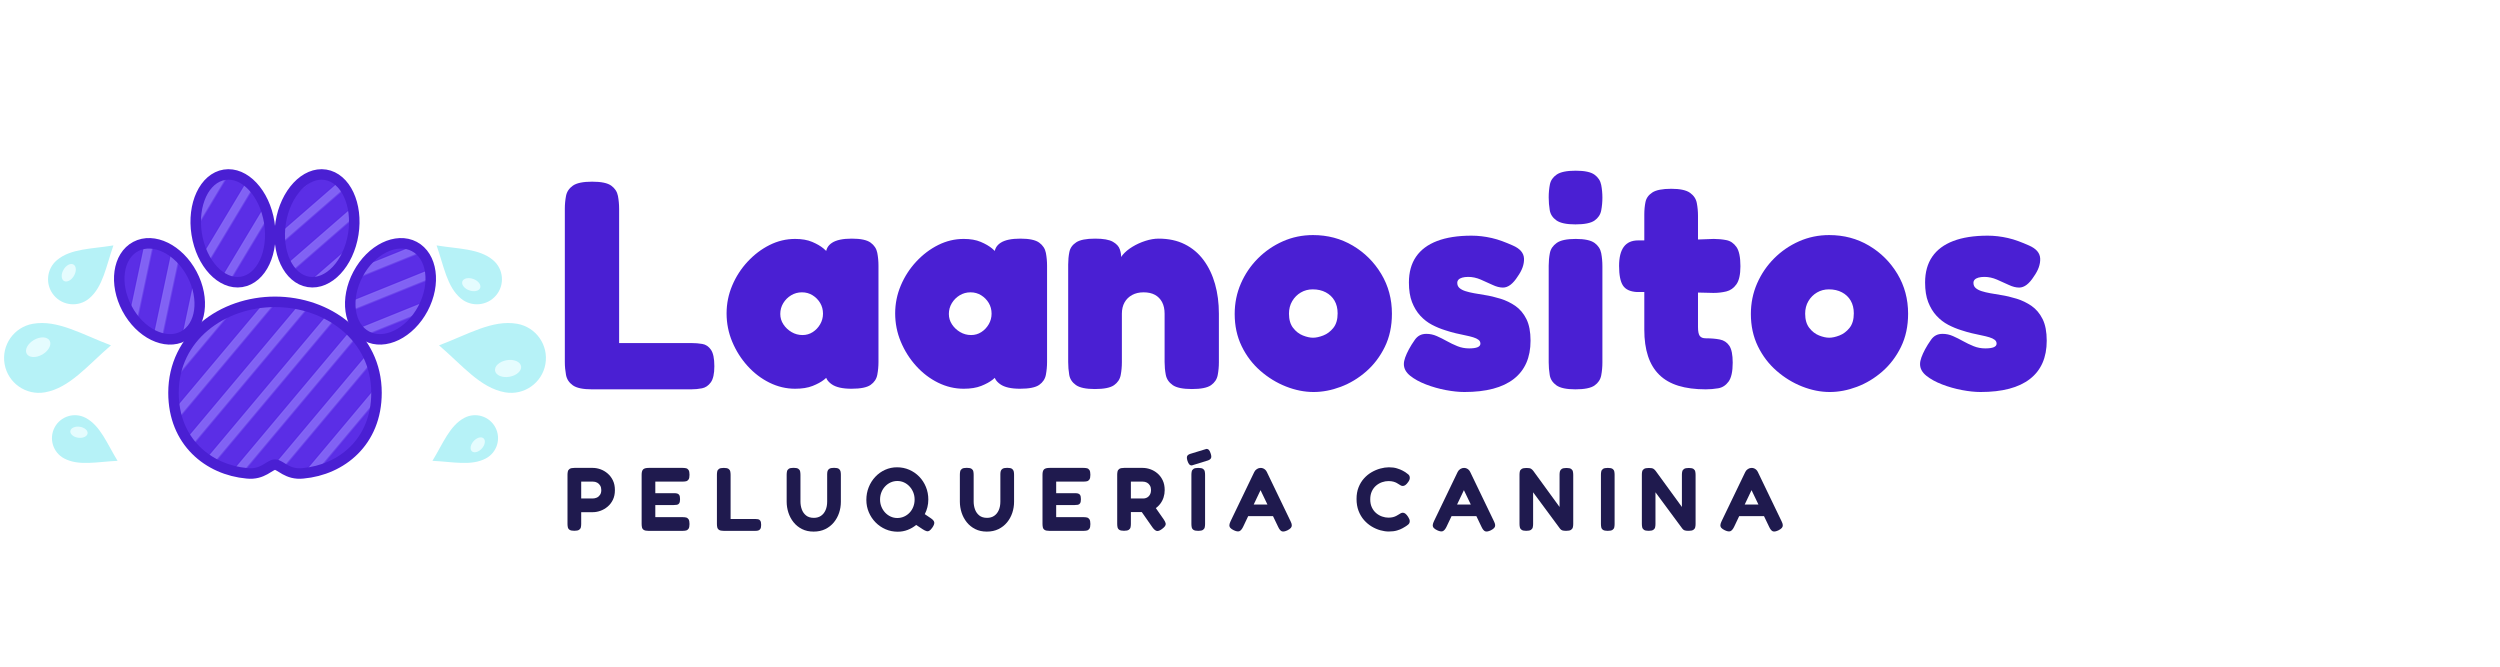
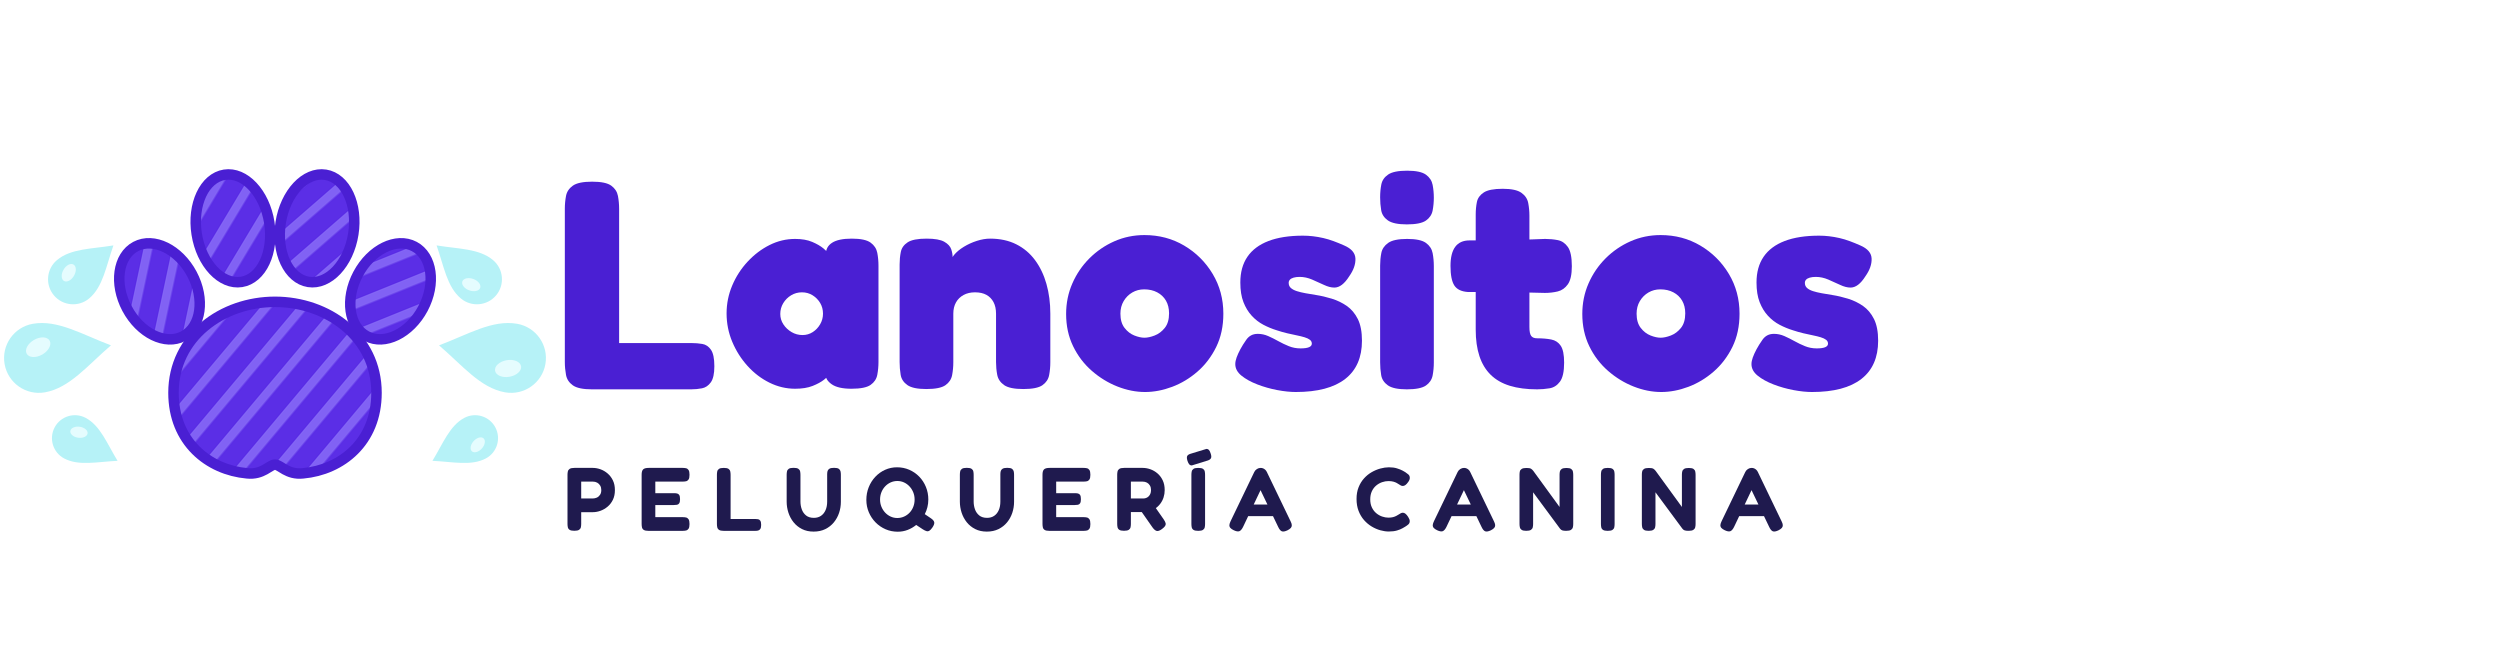
<svg xmlns="http://www.w3.org/2000/svg" viewBox="0 0 1500 400" width="1500" height="400">
  <defs>
    <g id="hpaw">
      <path d="M0,-18 C30,-18 58,2 58,34 C58,62 38,78 16,80 C7,81 3,75 0,75 C-3,75 -7,81 -16,80 C-38,78 -58,62 -58,34 C-58,2 -30,-18 0,-18 Z" />
      <ellipse cx="-66" cy="-24" rx="21" ry="29" transform="rotate(-28 -66 -24)" />
      <ellipse cx="-24" cy="-60" rx="21" ry="31" transform="rotate(-9 -24 -60)" />
      <ellipse cx="24" cy="-60" rx="21" ry="31" transform="rotate(9 24 -60)" />
      <ellipse cx="66" cy="-24" rx="21" ry="29" transform="rotate(28 66 -24)" />
    </g>
    <g id="hdrop">
      <path d="M0,-46 C13,-24 29,-6 29,15 A29,29 0 1,1 -29,15 C-29,-6 -13,-24 0,-46 Z" />
    </g>
    <pattern id="hhatch" patternUnits="userSpaceOnUse" width="16" height="16" patternTransform="rotate(40)">
      <rect width="16" height="16" fill="#5B2EE6" />
      <rect width="5" height="16" fill="#A08CFF" opacity="0.55" />
    </pattern>
  </defs>
  <g transform="translate(33.96 212.96) rotate(80) scale(0.720)">
    <use href="#hdrop" fill="#B6F2F7" />
    <ellipse cx="-9" cy="14" rx="7" ry="11" fill="#EAFDFF" opacity="0.9" transform="rotate(-20 -9 14)" />
  </g>
  <g transform="translate(49.80 162.56) rotate(50) scale(0.518)">
    <use href="#hdrop" fill="#B6F2F7" />
    <ellipse cx="-9" cy="14" rx="7" ry="11" fill="#EAFDFF" opacity="0.9" transform="rotate(-20 -9 14)" />
  </g>
  <g transform="translate(51.24 266.24) rotate(118) scale(0.475)">
    <use href="#hdrop" fill="#B6F2F7" />
    <ellipse cx="-9" cy="14" rx="7" ry="11" fill="#EAFDFF" opacity="0.9" transform="rotate(-20 -9 14)" />
  </g>
  <g transform="translate(296.04 212.96) rotate(-80) scale(0.720)">
    <use href="#hdrop" fill="#B6F2F7" />
    <ellipse cx="-9" cy="14" rx="7" ry="11" fill="#EAFDFF" opacity="0.9" transform="rotate(-20 -9 14)" />
  </g>
  <g transform="translate(280.20 162.56) rotate(-50) scale(0.518)">
    <use href="#hdrop" fill="#B6F2F7" />
    <ellipse cx="-9" cy="14" rx="7" ry="11" fill="#EAFDFF" opacity="0.9" transform="rotate(-20 -9 14)" />
  </g>
  <g transform="translate(278.76 266.24) rotate(-118) scale(0.475)">
    <use href="#hdrop" fill="#B6F2F7" />
    <ellipse cx="-9" cy="14" rx="7" ry="11" fill="#EAFDFF" opacity="0.9" transform="rotate(-20 -9 14)" />
  </g>
  <use href="#hpaw" transform="translate(165 200) scale(1.05)" fill="url(#hhatch)" stroke="#4A1FD3" stroke-width="6" stroke-linejoin="round" />
  <path d="M25.098 1.602Q17.088 1.602 13.706 -0.801Q10.324 -3.204 9.612 -7.031Q8.9 -10.858 8.9 -14.774V-106.8Q8.9 -110.716 9.612 -114.454Q10.324 -118.192 13.706 -120.595Q17.088 -122.998 25.276 -122.998Q33.464 -122.998 36.757 -120.595Q40.05 -118.192 40.762 -114.454Q41.474 -110.716 41.474 -106.622V-26.166H84.906Q88.288 -26.166 91.403 -25.632Q94.518 -25.098 96.565 -22.161Q98.612 -19.224 98.612 -12.282Q98.612 -5.518 96.476 -2.581Q94.34 0.356 91.225 0.979Q88.11 1.602 84.728 1.602Z" fill="#4A1FD3" transform="translate(330.00 232.00)" />
  <path d="M77.608 1.246Q69.598 1.246 65.771 -1.424Q61.944 -4.094 62.122 -7.476H64.614Q63.724 -6.23 61.143 -4.183Q58.562 -2.136 54.29 -0.445Q50.018 1.246 43.788 1.246Q35.778 1.246 28.391 -2.403Q21.004 -6.052 15.219 -12.46Q9.434 -18.868 6.052 -26.967Q2.67 -35.066 2.67 -43.966Q2.67 -52.688 6.052 -60.698Q9.434 -68.708 15.308 -75.027Q21.182 -81.346 28.48 -84.995Q35.778 -88.644 43.788 -88.644Q49.84 -88.644 54.023 -86.864Q58.206 -85.084 60.787 -82.948Q63.368 -80.812 64.258 -79.388H62.3Q62.122 -83.838 65.949 -86.33Q69.776 -88.822 77.786 -88.822Q85.796 -88.822 89.089 -86.419Q92.382 -84.016 93.094 -80.278Q93.806 -76.54 93.806 -72.624V-14.774Q93.806 -10.858 93.094 -7.12Q92.382 -3.382 89.089 -1.068Q85.796 1.246 77.608 1.246ZM48.238 -30.972Q51.62 -30.972 54.379 -32.752Q57.138 -34.532 58.829 -37.469Q60.52 -40.406 60.52 -43.788Q60.52 -47.348 58.829 -50.196Q57.138 -53.044 54.29 -54.824Q51.442 -56.604 47.882 -56.604Q44.322 -56.604 41.385 -54.824Q38.448 -53.044 36.668 -50.107Q34.888 -47.17 34.888 -43.61Q34.888 -40.228 36.757 -37.38Q38.626 -34.532 41.652 -32.752Q44.678 -30.972 48.238 -30.972Z" fill="#4A1FD3" transform="translate(433.28 232.00)" />
-   <path d="M77.608 1.246Q69.598 1.246 65.771 -1.424Q61.944 -4.094 62.122 -7.476H64.614Q63.724 -6.23 61.143 -4.183Q58.562 -2.136 54.29 -0.445Q50.018 1.246 43.788 1.246Q35.778 1.246 28.391 -2.403Q21.004 -6.052 15.219 -12.46Q9.434 -18.868 6.052 -26.967Q2.67 -35.066 2.67 -43.966Q2.67 -52.688 6.052 -60.698Q9.434 -68.708 15.308 -75.027Q21.182 -81.346 28.48 -84.995Q35.778 -88.644 43.788 -88.644Q49.84 -88.644 54.023 -86.864Q58.206 -85.084 60.787 -82.948Q63.368 -80.812 64.258 -79.388H62.3Q62.122 -83.838 65.949 -86.33Q69.776 -88.822 77.786 -88.822Q85.796 -88.822 89.089 -86.419Q92.382 -84.016 93.094 -80.278Q93.806 -76.54 93.806 -72.624V-14.774Q93.806 -10.858 93.094 -7.12Q92.382 -3.382 89.089 -1.068Q85.796 1.246 77.608 1.246ZM48.238 -30.972Q51.62 -30.972 54.379 -32.752Q57.138 -34.532 58.829 -37.469Q60.52 -40.406 60.52 -43.788Q60.52 -47.348 58.829 -50.196Q57.138 -53.044 54.29 -54.824Q51.442 -56.604 47.882 -56.604Q44.322 -56.604 41.385 -54.824Q38.448 -53.044 36.668 -50.107Q34.888 -47.17 34.888 -43.61Q34.888 -40.228 36.757 -37.38Q38.626 -34.532 41.652 -32.752Q44.678 -30.972 48.238 -30.972Z" fill="#4A1FD3" transform="translate(534.43 232.00)" />
-   <path d="M21.36 1.424Q13.35 1.424 9.968 -0.979Q6.586 -3.382 5.963 -7.12Q5.34 -10.858 5.34 -14.774V-73.336Q5.34 -77.252 6.052 -80.812Q6.764 -84.372 10.146 -86.597Q13.528 -88.822 21.538 -88.822Q28.836 -88.822 32.129 -86.953Q35.422 -85.084 36.312 -82.414Q37.202 -79.744 37.113 -77.519Q37.024 -75.294 37.38 -74.76L35.956 -73.692Q35.778 -76.362 38.003 -79.032Q40.228 -81.702 43.877 -83.927Q47.526 -86.152 51.709 -87.487Q55.892 -88.822 59.63 -88.822Q68.53 -88.822 75.294 -85.44Q82.058 -82.058 86.597 -75.917Q91.136 -69.776 93.45 -61.588Q95.764 -53.4 95.764 -43.788V-14.596Q95.764 -10.68 95.052 -6.942Q94.34 -3.204 91.047 -0.89Q87.754 1.424 79.566 1.424Q71.378 1.424 67.996 -0.979Q64.614 -3.382 63.902 -7.12Q63.19 -10.858 63.19 -14.774V-43.788Q63.19 -47.882 61.677 -50.73Q60.164 -53.578 57.405 -55.091Q54.646 -56.604 50.552 -56.604Q46.636 -56.604 43.699 -55.002Q40.762 -53.4 39.16 -50.552Q37.558 -47.704 37.558 -43.788V-14.596Q37.558 -10.68 36.846 -6.942Q36.134 -3.204 32.841 -0.89Q29.548 1.424 21.36 1.424Z" fill="#4A1FD3" transform="translate(635.57 232.00)" />
-   <path d="M49.84 3.204Q41.652 3.204 33.286 -0.089Q24.92 -3.382 17.889 -9.523Q10.858 -15.664 6.675 -24.297Q2.492 -32.93 2.492 -43.61Q2.492 -53.4 6.23 -61.944Q9.968 -70.488 16.465 -76.985Q22.962 -83.482 31.417 -87.22Q39.872 -90.958 49.484 -90.958Q62.656 -90.958 73.336 -84.639Q84.016 -78.32 90.424 -67.64Q96.832 -56.96 96.832 -43.788Q96.832 -32.574 92.56 -23.852Q88.288 -15.13 81.346 -9.078Q74.404 -3.026 66.127 0.089Q57.85 3.204 49.84 3.204ZM49.484 -29.37Q52.154 -29.37 55.625 -30.705Q59.096 -32.04 61.677 -35.244Q64.258 -38.448 64.258 -43.966Q64.258 -48.416 62.389 -51.62Q60.52 -54.824 57.138 -56.604Q53.756 -58.384 49.306 -58.384Q45.39 -58.384 42.186 -56.515Q38.982 -54.646 37.024 -51.353Q35.066 -48.06 35.066 -43.788Q35.066 -38.448 37.558 -35.244Q40.05 -32.04 43.432 -30.705Q46.814 -29.37 49.484 -29.37Z" fill="#4A1FD3" transform="translate(738.32 232.00)" />
-   <path d="M38.982 3.204Q33.998 3.204 27.857 2.047Q21.716 0.89 15.931 -1.335Q10.146 -3.56 6.408 -6.586Q2.67 -9.612 2.67 -13.528Q2.67 -15.308 3.471 -17.533Q4.272 -19.758 5.696 -22.428Q7.12 -25.098 9.256 -28.124Q10.502 -29.904 12.193 -30.794Q13.884 -31.684 16.198 -31.684Q19.402 -31.684 22.428 -30.349Q25.454 -29.014 28.48 -27.323Q31.506 -25.632 34.799 -24.297Q38.092 -22.962 41.83 -22.962Q45.212 -22.962 46.903 -23.674Q48.594 -24.386 48.594 -25.81Q48.594 -27.234 47.437 -28.124Q46.28 -29.014 44.233 -29.637Q42.186 -30.26 39.516 -30.794Q36.846 -31.328 33.82 -32.04Q30.794 -32.752 27.59 -33.82Q23.496 -35.066 19.58 -37.113Q15.664 -39.16 12.549 -42.542Q9.434 -45.924 7.565 -50.73Q5.696 -55.536 5.696 -62.478Q5.696 -71.734 9.968 -77.964Q14.24 -84.194 22.606 -87.398Q30.972 -90.602 43.254 -90.602Q46.28 -90.602 49.306 -90.246Q52.332 -89.89 55.447 -89.178Q58.562 -88.466 61.677 -87.309Q64.792 -86.152 67.996 -84.728Q74.582 -81.88 74.76 -76.807Q74.938 -71.734 71.022 -66.216Q68.886 -62.834 66.661 -61.143Q64.436 -59.452 62.122 -59.452Q59.274 -59.452 55.892 -61.054Q52.51 -62.656 48.772 -64.258Q45.034 -65.86 41.296 -65.86Q39.16 -65.86 37.647 -65.415Q36.134 -64.97 35.422 -64.169Q34.71 -63.368 34.71 -62.3Q34.71 -60.342 36.045 -59.185Q37.38 -58.028 39.605 -57.316Q41.83 -56.604 44.767 -56.07Q47.704 -55.536 51.086 -55.002Q55.714 -54.29 60.609 -52.777Q65.504 -51.264 69.598 -48.416Q73.692 -45.568 76.184 -40.584Q78.676 -35.6 78.676 -27.59Q78.676 -12.46 68.619 -4.628Q58.562 3.204 38.982 3.204Z" fill="#4A1FD3" transform="translate(839.65 232.00)" />
-   <path d="M22.25 1.602Q14.24 1.602 10.858 -0.801Q7.476 -3.204 6.853 -6.942Q6.23 -10.68 6.23 -14.596V-72.624Q6.23 -76.54 6.942 -80.189Q7.654 -83.838 11.036 -86.241Q14.418 -88.644 22.428 -88.644Q30.438 -88.644 33.731 -86.241Q37.024 -83.838 37.736 -80.1Q38.448 -76.362 38.448 -72.268V-14.418Q38.448 -10.502 37.736 -6.764Q37.024 -3.026 33.731 -0.712Q30.438 1.602 22.25 1.602ZM22.25 -97.366Q14.24 -97.366 10.858 -99.769Q7.476 -102.172 6.853 -105.91Q6.23 -109.648 6.23 -113.564Q6.23 -117.658 6.942 -121.307Q7.654 -124.956 11.036 -127.27Q14.418 -129.584 22.428 -129.584Q30.438 -129.584 33.731 -127.181Q37.024 -124.778 37.736 -121.04Q38.448 -117.302 38.448 -113.386Q38.448 -109.47 37.736 -105.732Q37.024 -101.994 33.731 -99.68Q30.438 -97.366 22.25 -97.366Z" fill="#4A1FD3" transform="translate(922.99 232.00)" />
-   <path d="M53.756 1.602Q44.322 1.602 37.38 -0.534Q30.438 -2.67 25.899 -7.12Q21.36 -11.57 19.135 -18.334Q16.91 -25.098 16.91 -34.176V-103.24Q16.91 -107.334 17.622 -110.805Q18.334 -114.276 21.716 -116.501Q25.098 -118.726 33.108 -118.726Q40.94 -118.726 44.322 -116.323Q47.704 -113.92 48.416 -110.182Q49.128 -106.444 49.128 -102.528V-35.778Q49.128 -33.82 49.395 -32.485Q49.662 -31.15 50.196 -30.438Q50.73 -29.726 51.62 -29.37Q52.51 -29.014 53.934 -29.014Q58.562 -29.014 62.211 -28.302Q65.86 -27.59 67.907 -24.564Q69.954 -21.538 69.954 -14.418Q69.954 -6.408 67.462 -3.026Q64.97 0.356 61.232 0.979Q57.494 1.602 53.756 1.602ZM13.172 -87.754H33.998L58.562 -88.644Q62.478 -88.644 66.127 -87.932Q69.776 -87.22 72.179 -83.838Q74.582 -80.456 74.582 -72.268Q74.582 -64.792 72.179 -61.41Q69.776 -58.028 66.127 -57.138Q62.478 -56.248 58.384 -56.248L35.778 -56.782H12.46Q6.408 -57.138 4.094 -60.698Q1.78 -64.258 1.78 -72.446Q1.78 -80.1 4.628 -83.927Q7.476 -87.754 13.172 -87.754Z" fill="#4A1FD3" transform="translate(969.67 232.00)" />
-   <path d="M49.84 3.204Q41.652 3.204 33.286 -0.089Q24.92 -3.382 17.889 -9.523Q10.858 -15.664 6.675 -24.297Q2.492 -32.93 2.492 -43.61Q2.492 -53.4 6.23 -61.944Q9.968 -70.488 16.465 -76.985Q22.962 -83.482 31.417 -87.22Q39.872 -90.958 49.484 -90.958Q62.656 -90.958 73.336 -84.639Q84.016 -78.32 90.424 -67.64Q96.832 -56.96 96.832 -43.788Q96.832 -32.574 92.56 -23.852Q88.288 -15.13 81.346 -9.078Q74.404 -3.026 66.127 0.089Q57.85 3.204 49.84 3.204ZM49.484 -29.37Q52.154 -29.37 55.625 -30.705Q59.096 -32.04 61.677 -35.244Q64.258 -38.448 64.258 -43.966Q64.258 -48.416 62.389 -51.62Q60.52 -54.824 57.138 -56.604Q53.756 -58.384 49.306 -58.384Q45.39 -58.384 42.186 -56.515Q38.982 -54.646 37.024 -51.353Q35.066 -48.06 35.066 -43.788Q35.066 -38.448 37.558 -35.244Q40.05 -32.04 43.432 -30.705Q46.814 -29.37 49.484 -29.37Z" fill="#4A1FD3" transform="translate(1048.03 232.00)" />
-   <path d="M38.982 3.204Q33.998 3.204 27.857 2.047Q21.716 0.89 15.931 -1.335Q10.146 -3.56 6.408 -6.586Q2.67 -9.612 2.67 -13.528Q2.67 -15.308 3.471 -17.533Q4.272 -19.758 5.696 -22.428Q7.12 -25.098 9.256 -28.124Q10.502 -29.904 12.193 -30.794Q13.884 -31.684 16.198 -31.684Q19.402 -31.684 22.428 -30.349Q25.454 -29.014 28.48 -27.323Q31.506 -25.632 34.799 -24.297Q38.092 -22.962 41.83 -22.962Q45.212 -22.962 46.903 -23.674Q48.594 -24.386 48.594 -25.81Q48.594 -27.234 47.437 -28.124Q46.28 -29.014 44.233 -29.637Q42.186 -30.26 39.516 -30.794Q36.846 -31.328 33.82 -32.04Q30.794 -32.752 27.59 -33.82Q23.496 -35.066 19.58 -37.113Q15.664 -39.16 12.549 -42.542Q9.434 -45.924 7.565 -50.73Q5.696 -55.536 5.696 -62.478Q5.696 -71.734 9.968 -77.964Q14.24 -84.194 22.606 -87.398Q30.972 -90.602 43.254 -90.602Q46.28 -90.602 49.306 -90.246Q52.332 -89.89 55.447 -89.178Q58.562 -88.466 61.677 -87.309Q64.792 -86.152 67.996 -84.728Q74.582 -81.88 74.76 -76.807Q74.938 -71.734 71.022 -66.216Q68.886 -62.834 66.661 -61.143Q64.436 -59.452 62.122 -59.452Q59.274 -59.452 55.892 -61.054Q52.51 -62.656 48.772 -64.258Q45.034 -65.86 41.296 -65.86Q39.16 -65.86 37.647 -65.415Q36.134 -64.97 35.422 -64.169Q34.71 -63.368 34.71 -62.3Q34.71 -60.342 36.045 -59.185Q37.38 -58.028 39.605 -57.316Q41.83 -56.604 44.767 -56.07Q47.704 -55.536 51.086 -55.002Q55.714 -54.29 60.609 -52.777Q65.504 -51.264 69.598 -48.416Q73.692 -45.568 76.184 -40.584Q78.676 -35.6 78.676 -27.59Q78.676 -12.46 68.619 -4.628Q58.562 3.204 38.982 3.204Z" fill="#4A1FD3" transform="translate(1149.36 232.00)" />
+   <path d="M21.36 1.424Q13.35 1.424 9.968 -0.979Q6.586 -3.382 5.963 -7.12Q5.34 -10.858 5.34 -14.774V-73.336Q5.34 -77.252 6.052 -80.812Q6.764 -84.372 10.146 -86.597Q13.528 -88.822 21.538 -88.822Q28.836 -88.822 32.129 -86.953Q35.422 -85.084 36.312 -82.414Q37.202 -79.744 37.113 -77.519Q37.024 -75.294 37.38 -74.76L35.956 -73.692Q35.778 -76.362 38.003 -79.032Q40.228 -81.702 43.877 -83.927Q47.526 -86.152 51.709 -87.487Q55.892 -88.822 59.63 -88.822Q68.53 -88.822 75.294 -85.44Q82.058 -82.058 86.597 -75.917Q91.136 -69.776 93.45 -61.588Q95.764 -53.4 95.764 -43.788V-14.596Q95.764 -10.68 95.052 -6.942Q94.34 -3.204 91.047 -0.89Q87.754 1.424 79.566 1.424Q71.378 1.424 67.996 -0.979Q64.614 -3.382 63.902 -7.12Q63.19 -10.858 63.19 -14.774V-43.788Q63.19 -47.882 61.677 -50.73Q60.164 -53.578 57.405 -55.091Q54.646 -56.604 50.552 -56.604Q46.636 -56.604 43.699 -55.002Q40.762 -53.4 39.16 -50.552Q37.558 -47.704 37.558 -43.788V-14.596Q37.558 -10.68 36.846 -6.942Q36.134 -3.204 32.841 -0.89Q29.548 1.424 21.36 1.424Z" fill="#4A1FD3" transform="translate(534.43 232.00)" />
+   <path d="M49.84 3.204Q41.652 3.204 33.286 -0.089Q24.92 -3.382 17.889 -9.523Q10.858 -15.664 6.675 -24.297Q2.492 -32.93 2.492 -43.61Q2.492 -53.4 6.23 -61.944Q9.968 -70.488 16.465 -76.985Q22.962 -83.482 31.417 -87.22Q39.872 -90.958 49.484 -90.958Q62.656 -90.958 73.336 -84.639Q84.016 -78.32 90.424 -67.64Q96.832 -56.96 96.832 -43.788Q96.832 -32.574 92.56 -23.852Q88.288 -15.13 81.346 -9.078Q74.404 -3.026 66.127 0.089Q57.85 3.204 49.84 3.204ZM49.484 -29.37Q52.154 -29.37 55.625 -30.705Q59.096 -32.04 61.677 -35.244Q64.258 -38.448 64.258 -43.966Q64.258 -48.416 62.389 -51.62Q60.52 -54.824 57.138 -56.604Q53.756 -58.384 49.306 -58.384Q45.39 -58.384 42.186 -56.515Q38.982 -54.646 37.024 -51.353Q35.066 -48.06 35.066 -43.788Q35.066 -38.448 37.558 -35.244Q40.05 -32.04 43.432 -30.705Q46.814 -29.37 49.484 -29.37Z" fill="#4A1FD3" transform="translate(637.18 232.00)" />
+   <path d="M38.982 3.204Q33.998 3.204 27.857 2.047Q21.716 0.89 15.931 -1.335Q10.146 -3.56 6.408 -6.586Q2.67 -9.612 2.67 -13.528Q2.67 -15.308 3.471 -17.533Q4.272 -19.758 5.696 -22.428Q7.12 -25.098 9.256 -28.124Q10.502 -29.904 12.193 -30.794Q13.884 -31.684 16.198 -31.684Q19.402 -31.684 22.428 -30.349Q25.454 -29.014 28.48 -27.323Q31.506 -25.632 34.799 -24.297Q38.092 -22.962 41.83 -22.962Q45.212 -22.962 46.903 -23.674Q48.594 -24.386 48.594 -25.81Q48.594 -27.234 47.437 -28.124Q46.28 -29.014 44.233 -29.637Q42.186 -30.26 39.516 -30.794Q36.846 -31.328 33.82 -32.04Q30.794 -32.752 27.59 -33.82Q23.496 -35.066 19.58 -37.113Q15.664 -39.16 12.549 -42.542Q9.434 -45.924 7.565 -50.73Q5.696 -55.536 5.696 -62.478Q5.696 -71.734 9.968 -77.964Q14.24 -84.194 22.606 -87.398Q30.972 -90.602 43.254 -90.602Q46.28 -90.602 49.306 -90.246Q52.332 -89.89 55.447 -89.178Q58.562 -88.466 61.677 -87.309Q64.792 -86.152 67.996 -84.728Q74.582 -81.88 74.76 -76.807Q74.938 -71.734 71.022 -66.216Q68.886 -62.834 66.661 -61.143Q64.436 -59.452 62.122 -59.452Q59.274 -59.452 55.892 -61.054Q52.51 -62.656 48.772 -64.258Q45.034 -65.86 41.296 -65.86Q39.16 -65.86 37.647 -65.415Q36.134 -64.97 35.422 -64.169Q34.71 -63.368 34.71 -62.3Q34.71 -60.342 36.045 -59.185Q37.38 -58.028 39.605 -57.316Q41.83 -56.604 44.767 -56.07Q47.704 -55.536 51.086 -55.002Q55.714 -54.29 60.609 -52.777Q65.504 -51.264 69.598 -48.416Q73.692 -45.568 76.184 -40.584Q78.676 -35.6 78.676 -27.59Q78.676 -12.46 68.619 -4.628Q58.562 3.204 38.982 3.204Z" fill="#4A1FD3" transform="translate(738.50 232.00)" />
+   <path d="M22.25 1.602Q14.24 1.602 10.858 -0.801Q7.476 -3.204 6.853 -6.942Q6.23 -10.68 6.23 -14.596V-72.624Q6.23 -76.54 6.942 -80.189Q7.654 -83.838 11.036 -86.241Q14.418 -88.644 22.428 -88.644Q30.438 -88.644 33.731 -86.241Q37.024 -83.838 37.736 -80.1Q38.448 -76.362 38.448 -72.268V-14.418Q38.448 -10.502 37.736 -6.764Q37.024 -3.026 33.731 -0.712Q30.438 1.602 22.25 1.602ZM22.25 -97.366Q14.24 -97.366 10.858 -99.769Q7.476 -102.172 6.853 -105.91Q6.23 -109.648 6.23 -113.564Q6.23 -117.658 6.942 -121.307Q7.654 -124.956 11.036 -127.27Q14.418 -129.584 22.428 -129.584Q30.438 -129.584 33.731 -127.181Q37.024 -124.778 37.736 -121.04Q38.448 -117.302 38.448 -113.386Q38.448 -109.47 37.736 -105.732Q37.024 -101.994 33.731 -99.68Q30.438 -97.366 22.25 -97.366Z" fill="#4A1FD3" transform="translate(821.85 232.00)" />
+   <path d="M53.756 1.602Q44.322 1.602 37.38 -0.534Q30.438 -2.67 25.899 -7.12Q21.36 -11.57 19.135 -18.334Q16.91 -25.098 16.91 -34.176V-103.24Q16.91 -107.334 17.622 -110.805Q18.334 -114.276 21.716 -116.501Q25.098 -118.726 33.108 -118.726Q40.94 -118.726 44.322 -116.323Q47.704 -113.92 48.416 -110.182Q49.128 -106.444 49.128 -102.528V-35.778Q49.128 -33.82 49.395 -32.485Q49.662 -31.15 50.196 -30.438Q50.73 -29.726 51.62 -29.37Q52.51 -29.014 53.934 -29.014Q58.562 -29.014 62.211 -28.302Q65.86 -27.59 67.907 -24.564Q69.954 -21.538 69.954 -14.418Q69.954 -6.408 67.462 -3.026Q64.97 0.356 61.232 0.979Q57.494 1.602 53.756 1.602ZM13.172 -87.754H33.998L58.562 -88.644Q62.478 -88.644 66.127 -87.932Q69.776 -87.22 72.179 -83.838Q74.582 -80.456 74.582 -72.268Q74.582 -64.792 72.179 -61.41Q69.776 -58.028 66.127 -57.138Q62.478 -56.248 58.384 -56.248L35.778 -56.782H12.46Q6.408 -57.138 4.094 -60.698Q1.78 -64.258 1.78 -72.446Q1.78 -80.1 4.628 -83.927Q7.476 -87.754 13.172 -87.754Z" fill="#4A1FD3" transform="translate(868.52 232.00)" />
+   <path d="M49.84 3.204Q41.652 3.204 33.286 -0.089Q24.92 -3.382 17.889 -9.523Q10.858 -15.664 6.675 -24.297Q2.492 -32.93 2.492 -43.61Q2.492 -53.4 6.23 -61.944Q9.968 -70.488 16.465 -76.985Q22.962 -83.482 31.417 -87.22Q39.872 -90.958 49.484 -90.958Q62.656 -90.958 73.336 -84.639Q84.016 -78.32 90.424 -67.64Q96.832 -56.96 96.832 -43.788Q96.832 -32.574 92.56 -23.852Q88.288 -15.13 81.346 -9.078Q74.404 -3.026 66.127 0.089Q57.85 3.204 49.84 3.204ZM49.484 -29.37Q52.154 -29.37 55.625 -30.705Q59.096 -32.04 61.677 -35.244Q64.258 -38.448 64.258 -43.966Q64.258 -48.416 62.389 -51.62Q60.52 -54.824 57.138 -56.604Q53.756 -58.384 49.306 -58.384Q45.39 -58.384 42.186 -56.515Q38.982 -54.646 37.024 -51.353Q35.066 -48.06 35.066 -43.788Q35.066 -38.448 37.558 -35.244Q40.05 -32.04 43.432 -30.705Q46.814 -29.37 49.484 -29.37Z" fill="#4A1FD3" transform="translate(946.89 232.00)" />
+   <path d="M38.982 3.204Q33.998 3.204 27.857 2.047Q21.716 0.89 15.931 -1.335Q10.146 -3.56 6.408 -6.586Q2.67 -9.612 2.67 -13.528Q2.67 -15.308 3.471 -17.533Q4.272 -19.758 5.696 -22.428Q7.12 -25.098 9.256 -28.124Q10.502 -29.904 12.193 -30.794Q13.884 -31.684 16.198 -31.684Q19.402 -31.684 22.428 -30.349Q25.454 -29.014 28.48 -27.323Q31.506 -25.632 34.799 -24.297Q38.092 -22.962 41.83 -22.962Q45.212 -22.962 46.903 -23.674Q48.594 -24.386 48.594 -25.81Q48.594 -27.234 47.437 -28.124Q46.28 -29.014 44.233 -29.637Q42.186 -30.26 39.516 -30.794Q36.846 -31.328 33.82 -32.04Q30.794 -32.752 27.59 -33.82Q23.496 -35.066 19.58 -37.113Q15.664 -39.16 12.549 -42.542Q9.434 -45.924 7.565 -50.73Q5.696 -55.536 5.696 -62.478Q5.696 -71.734 9.968 -77.964Q14.24 -84.194 22.606 -87.398Q30.972 -90.602 43.254 -90.602Q46.28 -90.602 49.306 -90.246Q52.332 -89.89 55.447 -89.178Q58.562 -88.466 61.677 -87.309Q64.792 -86.152 67.996 -84.728Q74.582 -81.88 74.76 -76.807Q74.938 -71.734 71.022 -66.216Q68.886 -62.834 66.661 -61.143Q64.436 -59.452 62.122 -59.452Q59.274 -59.452 55.892 -61.054Q52.51 -62.656 48.772 -64.258Q45.034 -65.86 41.296 -65.86Q39.16 -65.86 37.647 -65.415Q36.134 -64.97 35.422 -64.169Q34.71 -63.368 34.71 -62.3Q34.71 -60.342 36.045 -59.185Q37.38 -58.028 39.605 -57.316Q41.83 -56.604 44.767 -56.07Q47.704 -55.536 51.086 -55.002Q55.714 -54.29 60.609 -52.777Q65.504 -51.264 69.598 -48.416Q73.692 -45.568 76.184 -40.584Q78.676 -35.6 78.676 -27.59Q78.676 -12.46 68.619 -4.628Q58.562 3.204 38.982 3.204Z" fill="#4A1FD3" transform="translate(1048.21 232.00)" />
  <path d="M6.574 0.472Q4.604 0.472 3.746 -0.115Q2.889 -0.702 2.693 -1.667Q2.498 -2.632 2.498 -3.672V-33.169Q2.498 -34.196 2.707 -35.134Q2.916 -36.072 3.78 -36.666Q4.644 -37.26 6.628 -37.26H17.726Q19.953 -37.26 22.268 -36.436Q24.584 -35.613 26.555 -33.932Q28.526 -32.252 29.734 -29.767Q30.942 -27.284 30.942 -23.922Q30.942 -20.601 29.734 -18.124Q28.526 -15.646 26.548 -13.993Q24.57 -12.339 22.255 -11.515Q19.939 -10.692 17.671 -10.692H10.719V-3.618Q10.719 -2.579 10.517 -1.64Q10.314 -0.702 9.457 -0.115Q8.599 0.472 6.574 0.472ZM10.719 -18.913H17.726Q18.913 -18.913 20.068 -19.426Q21.222 -19.939 21.998 -21.067Q22.774 -22.194 22.774 -23.989Q22.774 -25.502 22.12 -26.636Q21.465 -27.77 20.324 -28.404Q19.183 -29.038 17.671 -29.038H10.719Z" fill="#1F1A4E" transform="translate(338.00 318.00)" />
  <path d="M6.817 0.513Q4.846 0.513 3.989 -0.074Q3.132 -0.661 2.936 -1.627Q2.74 -2.592 2.74 -3.631V-33.169Q2.74 -35.505 3.665 -36.383Q4.59 -37.26 6.979 -37.26H27.392Q28.471 -37.26 29.389 -37.057Q30.308 -36.855 30.888 -35.998Q31.468 -35.141 31.468 -33.115Q31.468 -31.145 30.881 -30.287Q30.294 -29.43 29.356 -29.234Q28.418 -29.038 27.337 -29.038H10.948V-22.099H22.099Q23.18 -22.099 23.996 -21.917Q24.813 -21.735 25.299 -20.999Q25.785 -20.264 25.785 -18.482Q25.785 -16.794 25.299 -16.038Q24.813 -15.282 23.949 -15.127Q23.085 -14.972 21.991 -14.972H10.948V-7.708H27.392Q28.471 -7.708 29.389 -7.506Q30.308 -7.303 30.888 -6.446Q31.468 -5.589 31.468 -3.578Q31.468 -1.607 30.881 -0.749Q30.294 0.108 29.356 0.31Q28.418 0.513 27.337 0.513Z" fill="#1F1A4E" transform="translate(382.24 318.00)" />
  <path d="M7.088 0.513Q5.103 0.513 4.239 -0.074Q3.375 -0.661 3.172 -1.62Q2.97 -2.579 2.97 -3.618V-33.156Q2.97 -34.209 3.166 -35.147Q3.361 -36.085 4.219 -36.673Q5.076 -37.26 7.088 -37.26Q9.099 -37.26 9.936 -36.673Q10.773 -36.085 10.976 -35.147Q11.178 -34.209 11.178 -33.129V-6.615H25.988Q26.905 -6.615 27.702 -6.46Q28.498 -6.304 29.005 -5.548Q29.511 -4.792 29.511 -3.064Q29.511 -1.377 28.991 -0.614Q28.471 0.148 27.682 0.331Q26.892 0.513 25.974 0.513Z" fill="#1F1A4E" transform="translate(427.18 318.00)" />
  <path d="M18.482 0.959Q14.54 0.959 11.522 -0.56Q8.505 -2.079 6.446 -4.651Q4.388 -7.223 3.348 -10.429Q2.308 -13.635 2.308 -17.01V-33.169Q2.308 -34.249 2.511 -35.188Q2.713 -36.126 3.571 -36.713Q4.428 -37.3 6.439 -37.3Q8.464 -37.3 9.322 -36.713Q10.179 -36.126 10.381 -35.188Q10.584 -34.249 10.584 -33.115V-17.01Q10.584 -14.62 11.374 -12.4Q12.163 -10.179 13.932 -8.735Q15.7 -7.29 18.643 -7.29Q21.101 -7.29 22.883 -8.492Q24.665 -9.693 25.636 -11.893Q26.608 -14.094 26.608 -17.064V-33.453Q26.608 -34.465 26.831 -35.323Q27.054 -36.18 27.918 -36.74Q28.782 -37.3 30.753 -37.3Q32.764 -37.3 33.602 -36.693Q34.438 -36.085 34.634 -35.147Q34.83 -34.209 34.83 -33.115V-16.902Q34.83 -13.486 33.77 -10.307Q32.71 -7.128 30.625 -4.583Q28.539 -2.038 25.495 -0.54Q22.45 0.959 18.482 0.959Z" fill="#1F1A4E" transform="translate(469.69 318.00)" />
  <path d="M39.555 -7.128Q41.486 -5.859 41.708 -4.63Q41.931 -3.402 40.554 -1.431Q39.582 -0.054 38.772 0.439Q37.962 0.931 37.037 0.668Q36.112 0.405 34.857 -0.405L30.861 -3.038Q28.579 -1.147 25.765 -0.061Q22.95 1.026 19.818 1.026Q15.903 1.026 12.494 -0.452Q9.085 -1.93 6.5 -4.563Q3.915 -7.196 2.444 -10.658Q0.972 -14.121 0.972 -18.049Q0.972 -22.127 2.396 -25.677Q3.821 -29.227 6.345 -31.914Q8.87 -34.6 12.218 -36.112Q15.566 -37.624 19.372 -37.624Q23.288 -37.624 26.696 -36.146Q30.105 -34.668 32.677 -32.029Q35.248 -29.389 36.7 -25.866Q38.151 -22.343 38.151 -18.265Q38.151 -15.916 37.604 -13.703Q37.057 -11.489 36.032 -9.504ZM19.535 -7.196Q21.695 -7.196 23.591 -8.046Q25.488 -8.896 26.912 -10.395Q28.337 -11.893 29.133 -13.925Q29.93 -15.957 29.93 -18.279Q29.93 -20.587 29.113 -22.599Q28.296 -24.61 26.865 -26.149Q25.434 -27.689 23.564 -28.546Q21.695 -29.403 19.588 -29.403Q17.442 -29.403 15.545 -28.546Q13.649 -27.689 12.218 -26.156Q10.787 -24.624 9.99 -22.606Q9.194 -20.587 9.194 -18.265Q9.194 -15.957 10.017 -13.945Q10.841 -11.934 12.265 -10.422Q13.689 -8.91 15.559 -8.053Q17.428 -7.196 19.535 -7.196Z" fill="#1F1A4E" transform="translate(518.84 318.00)" />
  <path d="M18.482 0.959Q14.54 0.959 11.522 -0.56Q8.505 -2.079 6.446 -4.651Q4.388 -7.223 3.348 -10.429Q2.308 -13.635 2.308 -17.01V-33.169Q2.308 -34.249 2.511 -35.188Q2.713 -36.126 3.571 -36.713Q4.428 -37.3 6.439 -37.3Q8.464 -37.3 9.322 -36.713Q10.179 -36.126 10.381 -35.188Q10.584 -34.249 10.584 -33.115V-17.01Q10.584 -14.62 11.374 -12.4Q12.163 -10.179 13.932 -8.735Q15.7 -7.29 18.643 -7.29Q21.101 -7.29 22.883 -8.492Q24.665 -9.693 25.636 -11.893Q26.608 -14.094 26.608 -17.064V-33.453Q26.608 -34.465 26.831 -35.323Q27.054 -36.18 27.918 -36.74Q28.782 -37.3 30.753 -37.3Q32.764 -37.3 33.602 -36.693Q34.438 -36.085 34.634 -35.147Q34.83 -34.209 34.83 -33.115V-16.902Q34.83 -13.486 33.77 -10.307Q32.71 -7.128 30.625 -4.583Q28.539 -2.038 25.495 -0.54Q22.45 0.959 18.482 0.959Z" fill="#1F1A4E" transform="translate(573.61 318.00)" />
  <path d="M6.817 0.513Q4.846 0.513 3.989 -0.074Q3.132 -0.661 2.936 -1.627Q2.74 -2.592 2.74 -3.631V-33.169Q2.74 -35.505 3.665 -36.383Q4.59 -37.26 6.979 -37.26H27.392Q28.471 -37.26 29.389 -37.057Q30.308 -36.855 30.888 -35.998Q31.468 -35.141 31.468 -33.115Q31.468 -31.145 30.881 -30.287Q30.294 -29.43 29.356 -29.234Q28.418 -29.038 27.337 -29.038H10.948V-22.099H22.099Q23.18 -22.099 23.996 -21.917Q24.813 -21.735 25.299 -20.999Q25.785 -20.264 25.785 -18.482Q25.785 -16.794 25.299 -16.038Q24.813 -15.282 23.949 -15.127Q23.085 -14.972 21.991 -14.972H10.948V-7.708H27.392Q28.471 -7.708 29.389 -7.506Q30.308 -7.303 30.888 -6.446Q31.468 -5.589 31.468 -3.578Q31.468 -1.607 30.881 -0.749Q30.294 0.108 29.356 0.31Q28.418 0.513 27.337 0.513Z" fill="#1F1A4E" transform="translate(622.76 318.00)" />
  <path d="M6.696 0.472Q4.725 0.472 3.868 -0.115Q3.01 -0.702 2.815 -1.667Q2.619 -2.632 2.619 -3.672V-33.183Q2.619 -34.209 2.828 -35.141Q3.038 -36.072 3.895 -36.666Q4.752 -37.26 6.75 -37.26H17.955Q20.209 -37.26 22.525 -36.443Q24.84 -35.627 26.784 -33.966Q28.728 -32.306 29.923 -29.815Q31.117 -27.324 31.117 -23.936Q31.117 -21.654 30.436 -19.535Q29.754 -17.415 28.397 -15.653Q27.04 -13.892 25.056 -12.616Q23.072 -11.34 20.453 -10.773H10.827V-3.618Q10.827 -2.579 10.625 -1.64Q10.422 -0.702 9.565 -0.115Q8.707 0.472 6.696 0.472ZM29.497 -0.594Q27.5 0.877 26.305 0.56Q25.11 0.243 23.8 -1.552L14.296 -15.16L23.558 -16.362L30.51 -6.385Q31.415 -5.062 31.651 -4.144Q31.887 -3.227 31.374 -2.417Q30.861 -1.607 29.497 -0.594ZM10.827 -18.913H18.36Q19.089 -18.913 19.899 -19.19Q20.709 -19.467 21.377 -20.081Q22.046 -20.695 22.477 -21.654Q22.91 -22.613 22.91 -23.989Q22.91 -25.529 22.268 -26.663Q21.627 -27.796 20.493 -28.417Q19.359 -29.038 17.847 -29.038H10.827Z" fill="#1F1A4E" transform="translate(667.70 318.00)" />
  <path d="M6.223 0.513Q4.253 0.513 3.395 -0.074Q2.538 -0.661 2.342 -1.627Q2.147 -2.592 2.147 -3.631V-33.169Q2.147 -34.209 2.349 -35.147Q2.551 -36.085 3.409 -36.673Q4.266 -37.26 6.277 -37.26Q8.289 -37.26 9.126 -36.673Q9.963 -36.085 10.159 -35.147Q10.354 -34.209 10.354 -33.115V-3.578Q10.354 -2.538 10.152 -1.6Q9.95 -0.661 9.092 -0.074Q8.235 0.513 6.223 0.513ZM2.47 -38.758Q1.539 -38.691 0.911 -39.339Q0.284 -39.987 -0.189 -41.445Q-0.783 -43.335 -0.412 -44.273Q-0.04 -45.212 1.593 -45.724L11.097 -48.627Q12.015 -48.694 12.649 -48.033Q13.284 -47.371 13.703 -45.913Q14.337 -44.104 13.918 -43.153Q13.5 -42.201 11.934 -41.688Z" fill="#1F1A4E" transform="translate(712.69 318.00)" />
  <path d="M37.139 -5.211Q37.813 -3.874 37.861 -2.923Q37.908 -1.971 37.28 -1.249Q36.652 -0.526 35.262 0.189Q33.102 1.215 31.921 0.796Q30.739 0.378 29.713 -1.795L19.102 -23.909L8.586 -1.782Q7.519 0.324 6.338 0.736Q5.157 1.147 3.024 0.135Q1.633 -0.526 0.992 -1.262Q0.351 -1.998 0.418 -2.983Q0.486 -3.969 1.174 -5.359L15.377 -34.87Q15.916 -35.95 16.97 -36.605Q18.023 -37.26 19.157 -37.26Q19.966 -37.26 20.662 -36.97Q21.357 -36.679 21.938 -36.139Q22.518 -35.599 22.883 -34.816ZM10.03 -8.303 13.379 -15.296H24.894L28.229 -8.303Z" fill="#1F1A4E" transform="translate(737.22 318.00)" />
  <path d="M20.723 0.904Q18.346 0.904 15.7 0.169Q13.054 -0.567 10.51 -2.086Q7.965 -3.604 5.906 -5.947Q3.848 -8.289 2.626 -11.455Q1.404 -14.62 1.404 -18.657Q1.404 -22.558 2.626 -25.623Q3.848 -28.688 5.886 -30.956Q7.925 -33.224 10.469 -34.688Q13.014 -36.153 15.7 -36.882Q18.387 -37.611 20.844 -37.624Q23.584 -37.624 25.636 -36.99Q27.689 -36.355 28.978 -35.66Q30.267 -34.965 30.631 -34.722Q31.604 -34.101 32.468 -33.345Q33.331 -32.589 33.358 -31.387Q33.386 -30.726 33.129 -30.091Q32.873 -29.457 32.386 -28.782Q31.523 -27.553 30.733 -26.986Q29.943 -26.419 29.16 -26.419Q28.512 -26.419 27.931 -26.743Q27.351 -27.067 26.514 -27.607Q26.149 -27.864 25.434 -28.262Q24.718 -28.66 23.524 -29.005Q22.329 -29.349 20.506 -29.349Q18.643 -29.349 16.713 -28.681Q14.783 -28.012 13.176 -26.663Q11.569 -25.312 10.598 -23.24Q9.626 -21.168 9.626 -18.387Q9.626 -15.566 10.618 -13.507Q11.61 -11.448 13.216 -10.098Q14.823 -8.748 16.754 -8.08Q18.684 -7.412 20.506 -7.412Q22.127 -7.412 23.281 -7.715Q24.435 -8.019 25.292 -8.485Q26.149 -8.95 26.716 -9.315Q27.311 -9.72 27.931 -10.044Q28.552 -10.368 29.2 -10.368Q29.983 -10.368 30.753 -9.767Q31.523 -9.166 32.346 -7.897Q32.832 -7.155 33.088 -6.487Q33.345 -5.819 33.318 -5.197Q33.291 -4.037 32.427 -3.301Q31.563 -2.565 30.591 -1.984Q30.186 -1.755 28.951 -1.033Q27.715 -0.31 25.663 0.297Q23.611 0.904 20.723 0.904Z" fill="#1F1A4E" transform="translate(812.52 318.00)" />
  <path d="M37.139 -5.211Q37.813 -3.874 37.861 -2.923Q37.908 -1.971 37.28 -1.249Q36.652 -0.526 35.262 0.189Q33.102 1.215 31.921 0.796Q30.739 0.378 29.713 -1.795L19.102 -23.909L8.586 -1.782Q7.519 0.324 6.338 0.736Q5.157 1.147 3.024 0.135Q1.633 -0.526 0.992 -1.262Q0.351 -1.998 0.418 -2.983Q0.486 -3.969 1.174 -5.359L15.377 -34.87Q15.916 -35.95 16.97 -36.605Q18.023 -37.26 19.157 -37.26Q19.966 -37.26 20.662 -36.97Q21.357 -36.679 21.938 -36.139Q22.518 -35.599 22.883 -34.816ZM10.03 -8.303 13.379 -15.296H24.894L28.229 -8.303Z" fill="#1F1A4E" transform="translate(859.24 318.00)" />
  <path d="M6.197 0.499Q4.293 0.499 3.442 -0.095Q2.592 -0.689 2.383 -1.633Q2.173 -2.579 2.173 -3.645V-33.304Q2.173 -34.317 2.389 -35.201Q2.606 -36.085 3.497 -36.652Q4.388 -37.219 6.345 -37.219Q8.329 -37.219 9.072 -36.754Q9.815 -36.288 10.435 -35.492L26.203 -13.824V-33.304Q26.203 -34.317 26.433 -35.201Q26.663 -36.085 27.526 -36.652Q28.39 -37.219 30.348 -37.219Q32.333 -37.219 33.169 -36.626Q34.007 -36.032 34.209 -35.087Q34.411 -34.142 34.411 -33.075V-3.591Q34.411 -2.565 34.189 -1.627Q33.966 -0.689 33.088 -0.095Q32.211 0.499 30.213 0.499Q28.701 0.499 27.884 0.236Q27.067 -0.027 26.474 -0.81L10.341 -22.626V-3.591Q10.341 -2.565 10.132 -1.627Q9.922 -0.689 9.058 -0.095Q8.194 0.499 6.197 0.499Z" fill="#1F1A4E" transform="translate(909.53 318.00)" />
  <path d="M6.223 0.513Q4.253 0.513 3.395 -0.074Q2.538 -0.661 2.342 -1.627Q2.147 -2.592 2.147 -3.631V-33.169Q2.147 -34.209 2.349 -35.147Q2.551 -36.085 3.409 -36.673Q4.266 -37.26 6.277 -37.26Q8.289 -37.26 9.126 -36.673Q9.963 -36.085 10.159 -35.147Q10.354 -34.209 10.354 -33.115V-3.578Q10.354 -2.538 10.152 -1.6Q9.95 -0.661 9.092 -0.074Q8.235 0.513 6.223 0.513Z" fill="#1F1A4E" transform="translate(958.41 318.00)" />
  <path d="M6.197 0.499Q4.293 0.499 3.442 -0.095Q2.592 -0.689 2.383 -1.633Q2.173 -2.579 2.173 -3.645V-33.304Q2.173 -34.317 2.389 -35.201Q2.606 -36.085 3.497 -36.652Q4.388 -37.219 6.345 -37.219Q8.329 -37.219 9.072 -36.754Q9.815 -36.288 10.435 -35.492L26.203 -13.824V-33.304Q26.203 -34.317 26.433 -35.201Q26.663 -36.085 27.526 -36.652Q28.39 -37.219 30.348 -37.219Q32.333 -37.219 33.169 -36.626Q34.007 -36.032 34.209 -35.087Q34.411 -34.142 34.411 -33.075V-3.591Q34.411 -2.565 34.189 -1.627Q33.966 -0.689 33.088 -0.095Q32.211 0.499 30.213 0.499Q28.701 0.499 27.884 0.236Q27.067 -0.027 26.474 -0.81L10.341 -22.626V-3.591Q10.341 -2.565 10.132 -1.627Q9.922 -0.689 9.058 -0.095Q8.194 0.499 6.197 0.499Z" fill="#1F1A4E" transform="translate(982.94 318.00)" />
  <path d="M37.139 -5.211Q37.813 -3.874 37.861 -2.923Q37.908 -1.971 37.28 -1.249Q36.652 -0.526 35.262 0.189Q33.102 1.215 31.921 0.796Q30.739 0.378 29.713 -1.795L19.102 -23.909L8.586 -1.782Q7.519 0.324 6.338 0.736Q5.157 1.147 3.024 0.135Q1.633 -0.526 0.992 -1.262Q0.351 -1.998 0.418 -2.983Q0.486 -3.969 1.174 -5.359L15.377 -34.87Q15.916 -35.95 16.97 -36.605Q18.023 -37.26 19.157 -37.26Q19.966 -37.26 20.662 -36.97Q21.357 -36.679 21.938 -36.139Q22.518 -35.599 22.883 -34.816ZM10.03 -8.303 13.379 -15.296H24.894L28.229 -8.303Z" fill="#1F1A4E" transform="translate(1031.82 318.00)" />
</svg>
